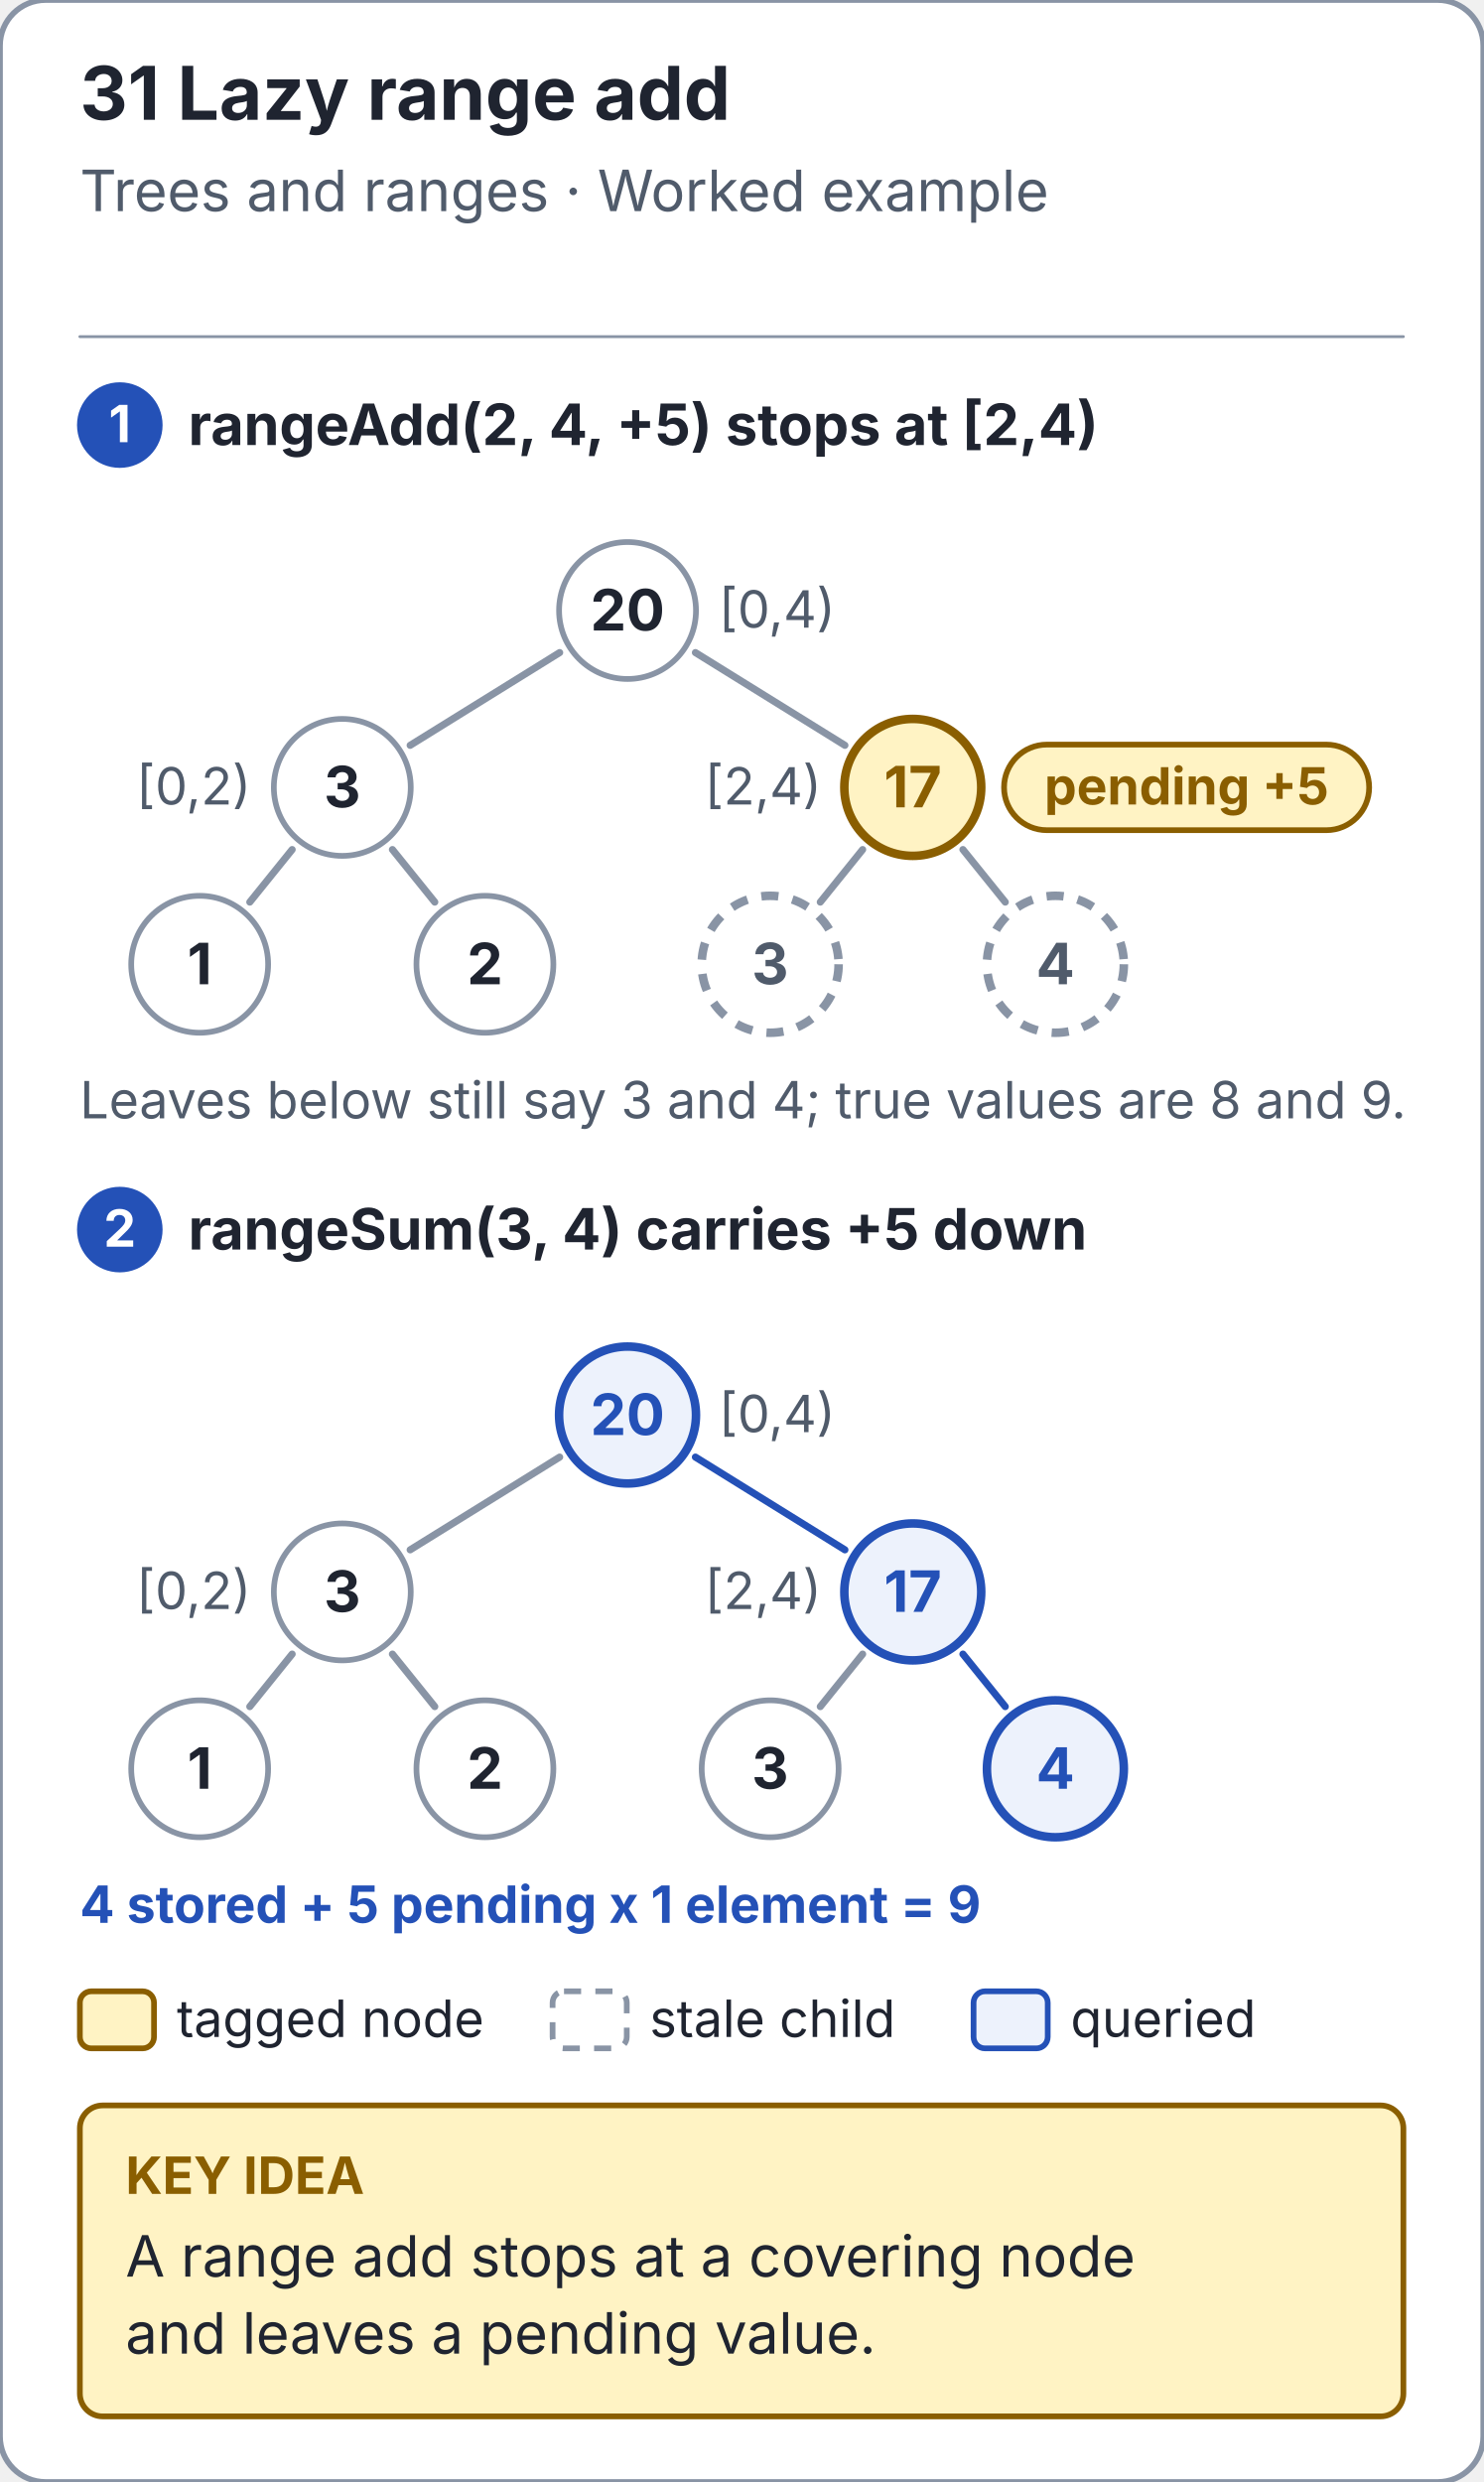
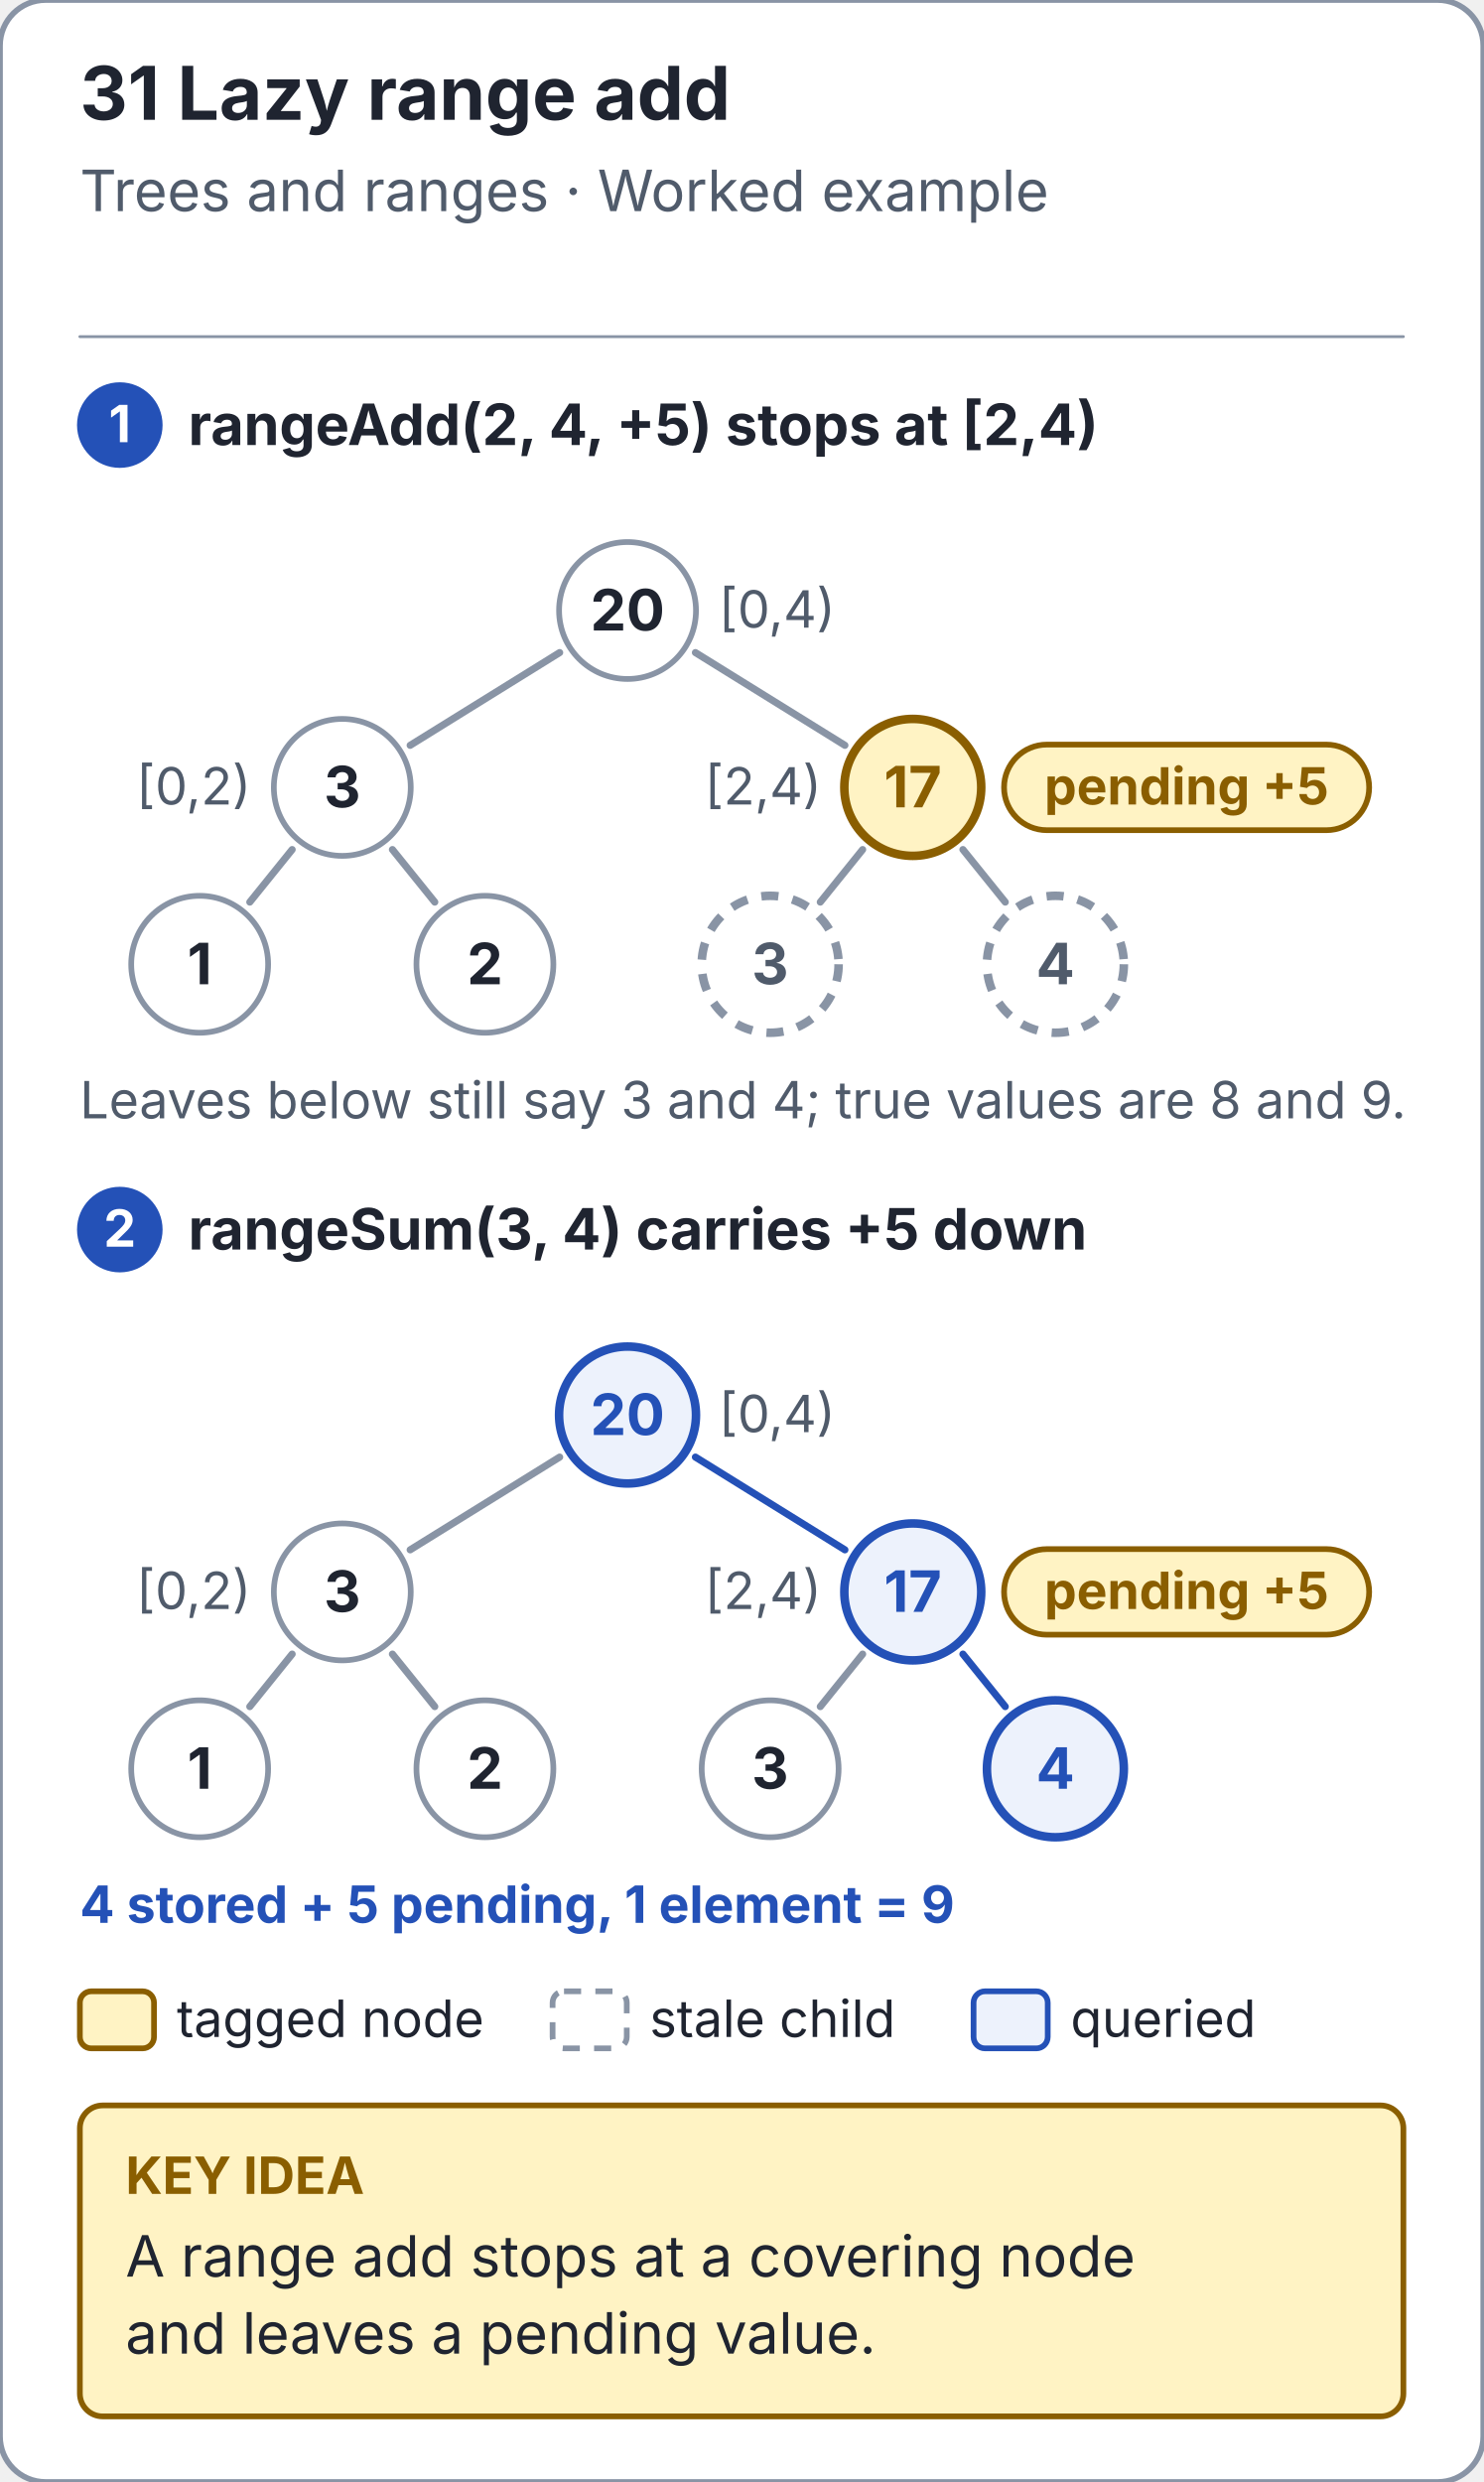
<svg xmlns="http://www.w3.org/2000/svg" viewBox="0 0 520 870" width="520" height="870" role="img" aria-labelledby="title desc">
  <style>text{font-family:system-ui,-apple-system,BlinkMacSystemFont,"Segoe UI",sans-serif} line,path{stroke-linecap:round;stroke-linejoin:round}</style>
  <defs>
    <marker id="lazy-propagation-paper-arrow" markerWidth="9" markerHeight="9" refX="8" refY="4" orient="auto" markerUnits="userSpaceOnUse">
      <path d="M 0 0 L 8 4 L 0 8 Z" fill="#ffffff" />
    </marker>
    <marker id="lazy-propagation-ink-arrow" markerWidth="9" markerHeight="9" refX="8" refY="4" orient="auto" markerUnits="userSpaceOnUse">
      <path d="M 0 0 L 8 4 L 0 8 Z" fill="#1f2430" />
    </marker>
    <marker id="lazy-propagation-muted-arrow" markerWidth="9" markerHeight="9" refX="8" refY="4" orient="auto" markerUnits="userSpaceOnUse">
      <path d="M 0 0 L 8 4 L 0 8 Z" fill="#505b6b" />
    </marker>
    <marker id="lazy-propagation-line-arrow" markerWidth="9" markerHeight="9" refX="8" refY="4" orient="auto" markerUnits="userSpaceOnUse">
      <path d="M 0 0 L 8 4 L 0 8 Z" fill="#8994a5" />
    </marker>
    <marker id="lazy-propagation-blue-arrow" markerWidth="9" markerHeight="9" refX="8" refY="4" orient="auto" markerUnits="userSpaceOnUse">
      <path d="M 0 0 L 8 4 L 0 8 Z" fill="#2451b7" />
    </marker>
    <marker id="lazy-propagation-soft-arrow" markerWidth="9" markerHeight="9" refX="8" refY="4" orient="auto" markerUnits="userSpaceOnUse">
      <path d="M 0 0 L 8 4 L 0 8 Z" fill="#edf2fc" />
    </marker>
    <marker id="lazy-propagation-note-arrow" markerWidth="9" markerHeight="9" refX="8" refY="4" orient="auto" markerUnits="userSpaceOnUse">
      <path d="M 0 0 L 8 4 L 0 8 Z" fill="#fff3c4" />
    </marker>
    <marker id="lazy-propagation-gold-arrow" markerWidth="9" markerHeight="9" refX="8" refY="4" orient="auto" markerUnits="userSpaceOnUse">
      <path d="M 0 0 L 8 4 L 0 8 Z" fill="#8a5e00" />
    </marker>
    <marker id="lazy-propagation-red-arrow" markerWidth="9" markerHeight="9" refX="8" refY="4" orient="auto" markerUnits="userSpaceOnUse">
      <path d="M 0 0 L 8 4 L 0 8 Z" fill="#bd3026" />
    </marker>
    <marker id="lazy-propagation-panel-arrow" markerWidth="9" markerHeight="9" refX="8" refY="4" orient="auto" markerUnits="userSpaceOnUse">
      <path d="M 0 0 L 8 4 L 0 8 Z" fill="#f6f8fb" />
    </marker>
    <marker id="lazy-propagation-green-arrow" markerWidth="9" markerHeight="9" refX="8" refY="4" orient="auto" markerUnits="userSpaceOnUse">
      <path d="M 0 0 L 8 4 L 0 8 Z" fill="#1c6b3c" />
    </marker>
    <marker id="lazy-propagation-mint-arrow" markerWidth="9" markerHeight="9" refX="8" refY="4" orient="auto" markerUnits="userSpaceOnUse">
      <path d="M 0 0 L 8 4 L 0 8 Z" fill="#e3f4e8" />
    </marker>
    <marker id="lazy-propagation-violet-arrow" markerWidth="9" markerHeight="9" refX="8" refY="4" orient="auto" markerUnits="userSpaceOnUse">
      <path d="M 0 0 L 8 4 L 0 8 Z" fill="#6b3fb8" />
    </marker>
    <marker id="lazy-propagation-lilac-arrow" markerWidth="9" markerHeight="9" refX="8" refY="4" orient="auto" markerUnits="userSpaceOnUse">
      <path d="M 0 0 L 8 4 L 0 8 Z" fill="#f0eafb" />
    </marker>
    <marker id="lazy-propagation-rose-arrow" markerWidth="9" markerHeight="9" refX="8" refY="4" orient="auto" markerUnits="userSpaceOnUse">
      <path d="M 0 0 L 8 4 L 0 8 Z" fill="#fde9e7" />
    </marker>
  </defs>
  <rect x="0" y="0" width="520" height="870" rx="16" fill="#ffffff" stroke="#8994a5" stroke-width="2" />
  <text x="28" y="42" font-size="26" fill="#1f2430" text-anchor="start" font-weight="700">31  Lazy range add</text>
  <text x="28" y="74" font-size="20" fill="#505b6b" text-anchor="start" font-weight="400">Trees and ranges · Worked example</text>
  <line x1="28" y1="118" x2="492" y2="118" stroke="#8994a5" stroke-width="1" />
  <circle cx="42" cy="149" r="14" fill="#2451b7" stroke="#2451b7" stroke-width="2" />
  <text x="42" y="155" font-size="18" fill="#ffffff" text-anchor="middle" font-weight="700">1</text>
  <text x="66" y="156" font-size="20" fill="#1f2430" text-anchor="start" font-weight="700">rangeAdd(2, 4, +5) stops at [2,4)</text>
  <line x1="196.2" y1="228.75" x2="143.8" y2="261.25" stroke="#8994a5" stroke-width="2.5" />
  <line x1="243.8" y1="228.75" x2="296.2" y2="261.25" stroke="#8994a5" stroke-width="2.5" />
  <line x1="102.42" y1="297.8" x2="87.58" y2="316.2" stroke="#8994a5" stroke-width="2.5" />
  <line x1="137.58" y1="297.8" x2="152.42" y2="316.2" stroke="#8994a5" stroke-width="2.5" />
  <line x1="302.42" y1="297.8" x2="287.58" y2="316.2" stroke="#8994a5" stroke-width="2.5" />
  <line x1="337.58" y1="297.8" x2="352.42" y2="316.2" stroke="#8994a5" stroke-width="2.5" />
  <circle cx="220" cy="214" r="24" fill="#ffffff" stroke="#8994a5" stroke-width="2" />
  <text x="220" y="221" font-size="20" fill="#1f2430" text-anchor="middle" font-weight="700">20</text>
  <text x="252" y="220" font-size="18" fill="#505b6b" text-anchor="start" font-weight="400">[0,4)</text>
  <circle cx="120" cy="276" r="24" fill="#ffffff" stroke="#8994a5" stroke-width="2" />
  <text x="120" y="283" font-size="20" fill="#1f2430" text-anchor="middle" font-weight="700">3</text>
  <text x="88" y="282" font-size="18" fill="#505b6b" text-anchor="end" font-weight="400">[0,2)</text>
  <circle cx="320" cy="276" r="24" fill="#fff3c4" stroke="#8a5e00" stroke-width="3" />
  <text x="320" y="283" font-size="20" fill="#8a5e00" text-anchor="middle" font-weight="700">17</text>
  <text x="288" y="282" font-size="18" fill="#505b6b" text-anchor="end" font-weight="400">[2,4)</text>
  <circle cx="70" cy="338" r="24" fill="#ffffff" stroke="#8994a5" stroke-width="2" />
  <text x="70" y="345" font-size="20" fill="#1f2430" text-anchor="middle" font-weight="700">1</text>
  <circle cx="170" cy="338" r="24" fill="#ffffff" stroke="#8994a5" stroke-width="2" />
  <text x="170" y="345" font-size="20" fill="#1f2430" text-anchor="middle" font-weight="700">2</text>
  <circle cx="270" cy="338" r="24" fill="#ffffff" stroke="#8994a5" stroke-width="3" stroke-dasharray="6 5" />
  <text x="270" y="345" font-size="20" fill="#505b6b" text-anchor="middle" font-weight="700">3</text>
  <circle cx="370" cy="338" r="24" fill="#ffffff" stroke="#8994a5" stroke-width="3" stroke-dasharray="6 5" />
  <text x="370" y="345" font-size="20" fill="#505b6b" text-anchor="middle" font-weight="700">4</text>
  <rect x="352" y="261" width="128" height="30" rx="15" fill="#fff3c4" stroke="#8a5e00" stroke-width="2" />
  <text x="416.0" y="282" font-size="18" fill="#8a5e00" text-anchor="middle" font-weight="700">pending +5</text>
  <text x="28" y="392" font-size="18" fill="#505b6b" text-anchor="start" font-weight="400">Leaves below still say 3 and 4; true values are 8 and 9.</text>
  <circle cx="42" cy="431" r="14" fill="#2451b7" stroke="#2451b7" stroke-width="2" />
  <text x="42" y="437" font-size="18" fill="#ffffff" text-anchor="middle" font-weight="700">2</text>
  <text x="66" y="438" font-size="20" fill="#1f2430" text-anchor="start" font-weight="700">rangeSum(3, 4) carries +5 down</text>
  <line x1="196.2" y1="510.75" x2="143.8" y2="543.25" stroke="#8994a5" stroke-width="2.5" />
  <line x1="243.8" y1="510.75" x2="296.2" y2="543.25" stroke="#2451b7" stroke-width="2.5" />
  <line x1="102.42" y1="579.8" x2="87.58" y2="598.2" stroke="#8994a5" stroke-width="2.5" />
  <line x1="137.58" y1="579.8" x2="152.42" y2="598.2" stroke="#8994a5" stroke-width="2.5" />
  <line x1="302.42" y1="579.8" x2="287.58" y2="598.2" stroke="#8994a5" stroke-width="2.5" />
  <line x1="337.58" y1="579.8" x2="352.42" y2="598.2" stroke="#2451b7" stroke-width="2.5" />
  <circle cx="220" cy="496" r="24" fill="#edf2fc" stroke="#2451b7" stroke-width="3" />
  <text x="220" y="503" font-size="20" fill="#2451b7" text-anchor="middle" font-weight="700">20</text>
  <text x="252" y="502" font-size="18" fill="#505b6b" text-anchor="start" font-weight="400">[0,4)</text>
  <circle cx="120" cy="558" r="24" fill="#ffffff" stroke="#8994a5" stroke-width="2" />
  <text x="120" y="565" font-size="20" fill="#1f2430" text-anchor="middle" font-weight="700">3</text>
  <text x="88" y="564" font-size="18" fill="#505b6b" text-anchor="end" font-weight="400">[0,2)</text>
  <circle cx="320" cy="558" r="24" fill="#edf2fc" stroke="#2451b7" stroke-width="3" />
  <text x="320" y="565" font-size="20" fill="#2451b7" text-anchor="middle" font-weight="700">17</text>
  <text x="288" y="564" font-size="18" fill="#505b6b" text-anchor="end" font-weight="400">[2,4)</text>
  <circle cx="70" cy="620" r="24" fill="#ffffff" stroke="#8994a5" stroke-width="2" />
  <text x="70" y="627" font-size="20" fill="#1f2430" text-anchor="middle" font-weight="700">1</text>
  <circle cx="170" cy="620" r="24" fill="#ffffff" stroke="#8994a5" stroke-width="2" />
  <text x="170" y="627" font-size="20" fill="#1f2430" text-anchor="middle" font-weight="700">2</text>
  <circle cx="270" cy="620" r="24" fill="#ffffff" stroke="#8994a5" stroke-width="2" />
  <text x="270" y="627" font-size="20" fill="#1f2430" text-anchor="middle" font-weight="700">3</text>
  <circle cx="370" cy="620" r="24" fill="#edf2fc" stroke="#2451b7" stroke-width="3" />
  <text x="370" y="627" font-size="20" fill="#2451b7" text-anchor="middle" font-weight="700">4</text>
-   <text x="28" y="674" font-size="18" fill="#2451b7" text-anchor="start" font-weight="700">4 stored + 5 pending x 1 element = 9</text>
+   <rect x="352" y="543" width="128" height="30" rx="15" fill="#fff3c4" stroke="#8a5e00" stroke-width="2" />
+   <text x="416.0" y="564" font-size="18" fill="#8a5e00" text-anchor="middle" font-weight="700">pending +5</text>
+   <text x="28" y="674" font-size="18" fill="#2451b7" text-anchor="start" font-weight="700">4 stored + 5 pending, 1 element = 9</text>
  <rect x="28" y="698" width="26" height="20" rx="4" fill="#fff3c4" stroke="#8a5e00" stroke-width="2" />
  <text x="62" y="714" font-size="18" fill="#1f2430" text-anchor="start" font-weight="400">tagged node</text>
  <rect x="193.728" y="698" width="26" height="20" rx="4" fill="#ffffff" stroke="#8994a5" stroke-width="2" stroke-dasharray="6 5" />
  <text x="227.728" y="714" font-size="18" fill="#1f2430" text-anchor="start" font-weight="400">stale child</text>
  <rect x="341.312" y="698" width="26" height="20" rx="4" fill="#edf2fc" stroke="#2451b7" stroke-width="2" />
  <text x="375.312" y="714" font-size="18" fill="#1f2430" text-anchor="start" font-weight="400">queried</text>
  <rect x="28" y="738" width="464" height="109" rx="8" fill="#fff3c4" stroke="#8a5e00" stroke-width="2" />
  <text x="44" y="769" font-size="18" fill="#8a5e00" text-anchor="start" font-weight="700">KEY IDEA</text>
  <text x="44" y="798" font-size="20" fill="#1f2430" text-anchor="start" font-weight="400">A range add stops at a covering node</text>
  <text x="44" y="825" font-size="20" fill="#1f2430" text-anchor="start" font-weight="400">and leaves a pending value.</text>
</svg>
